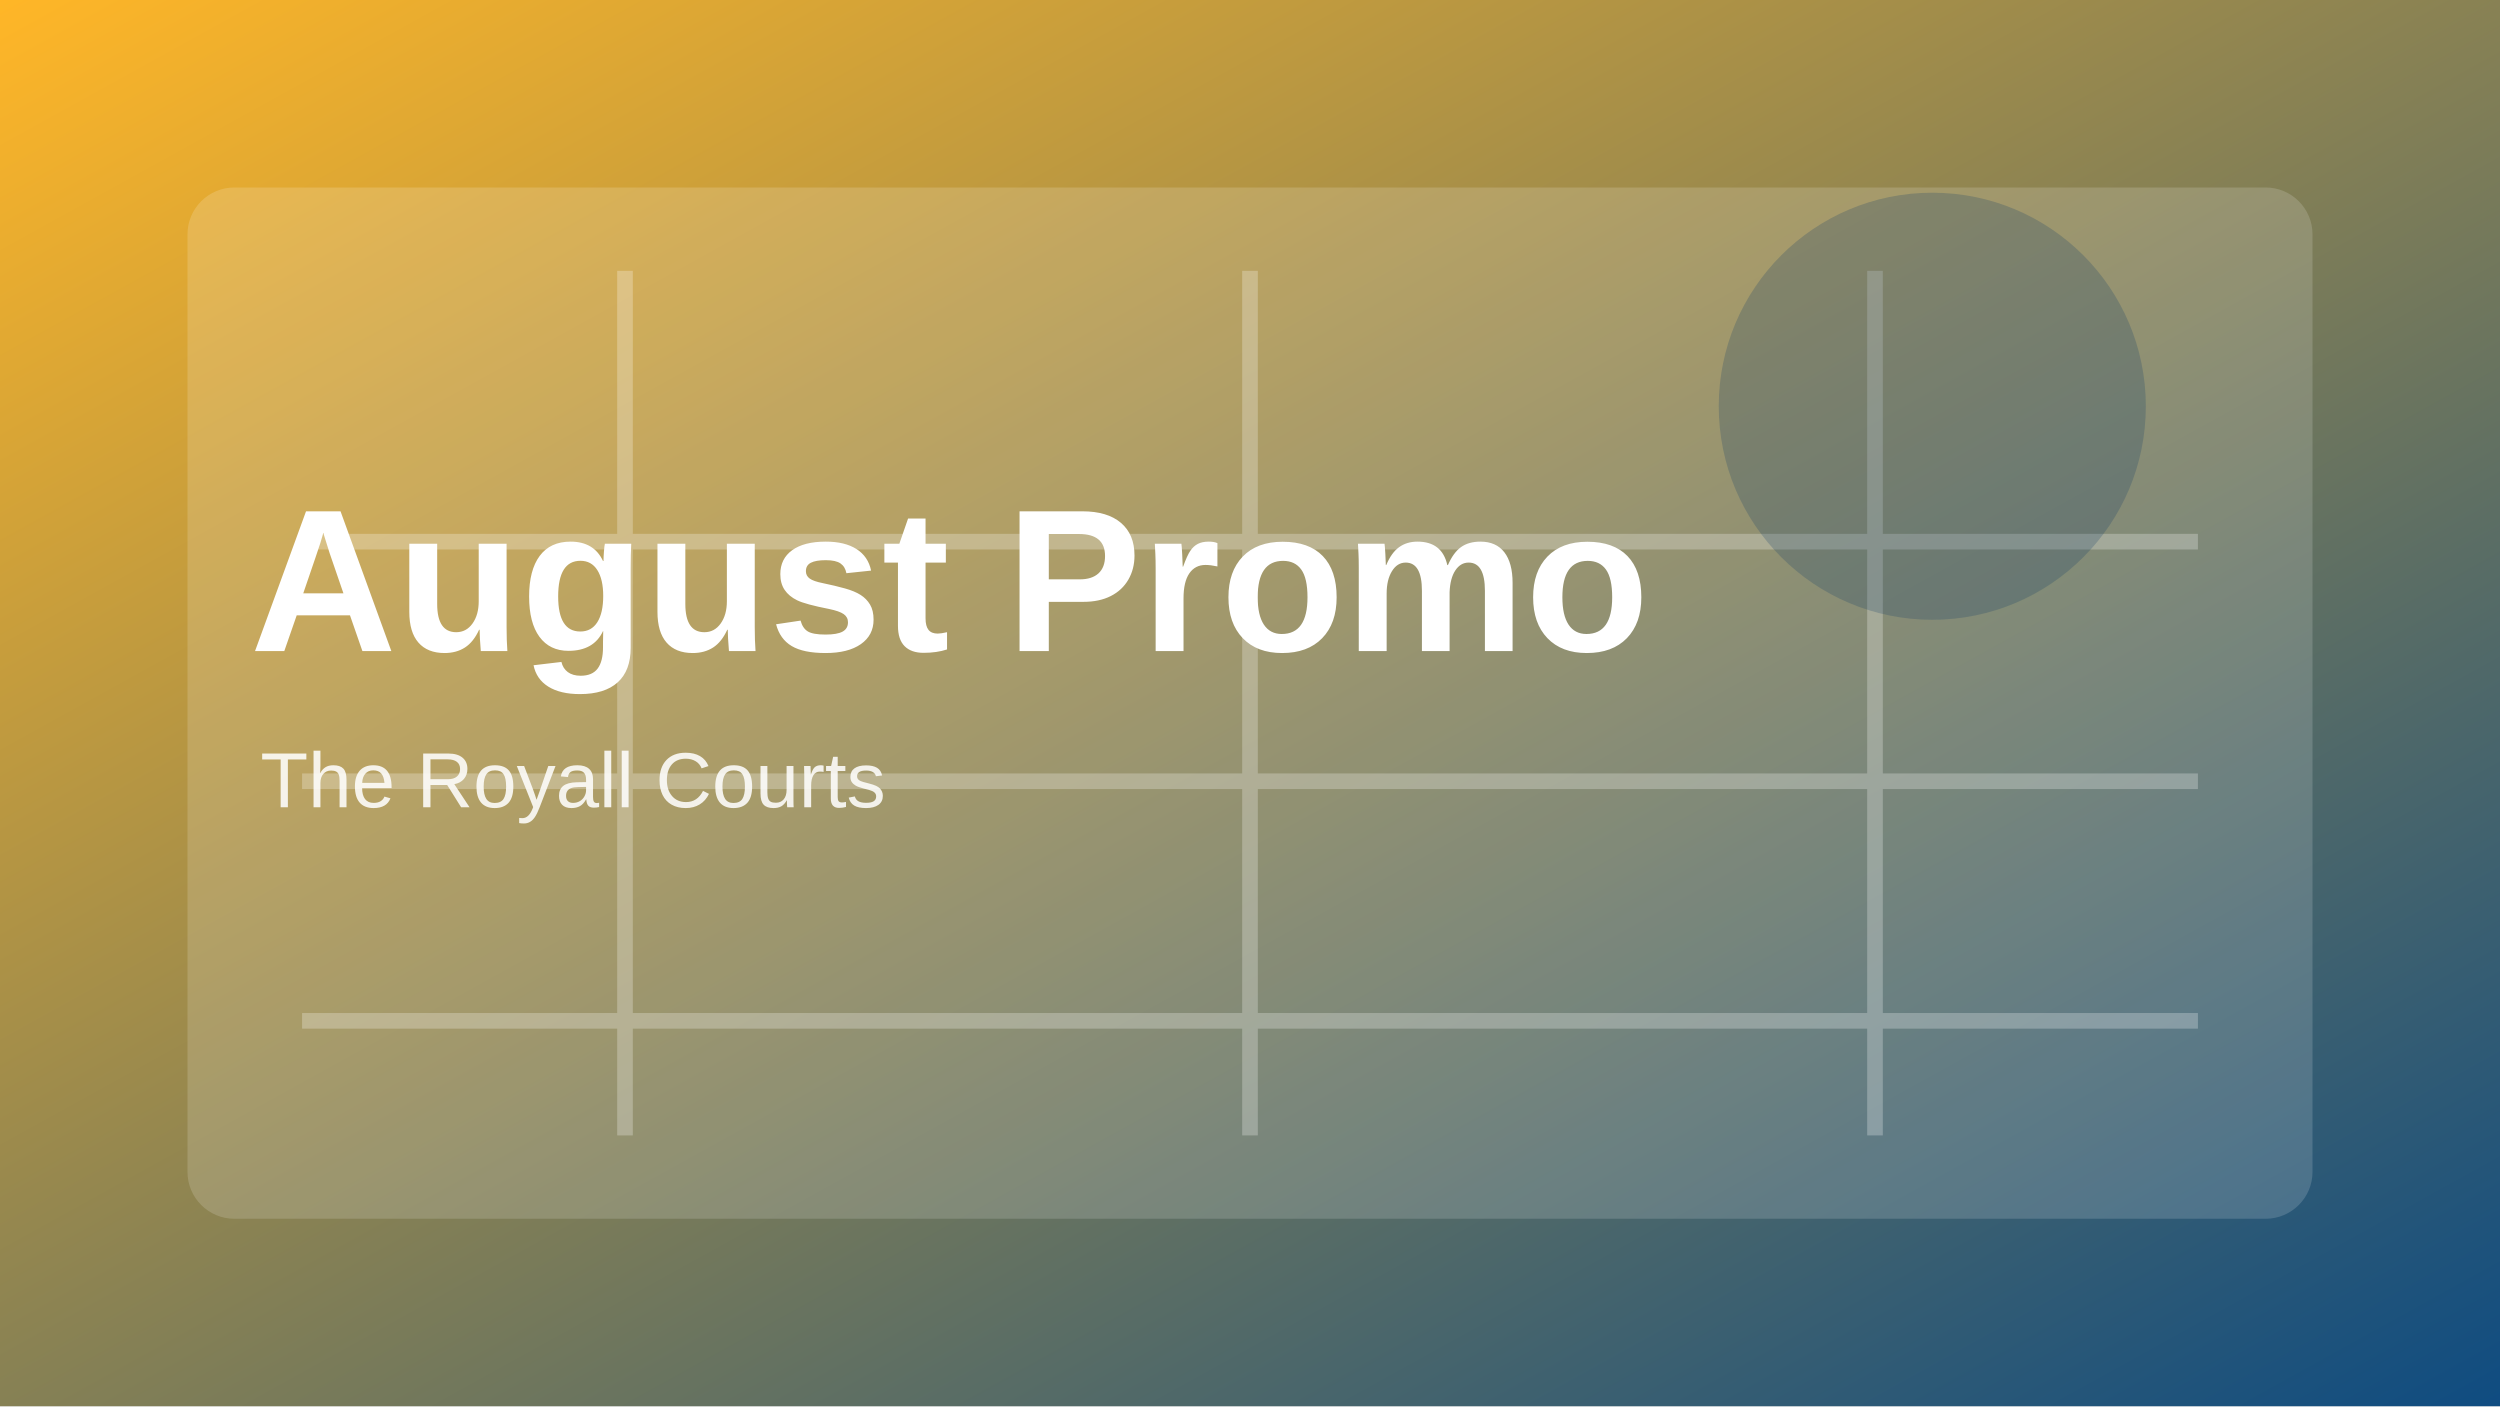
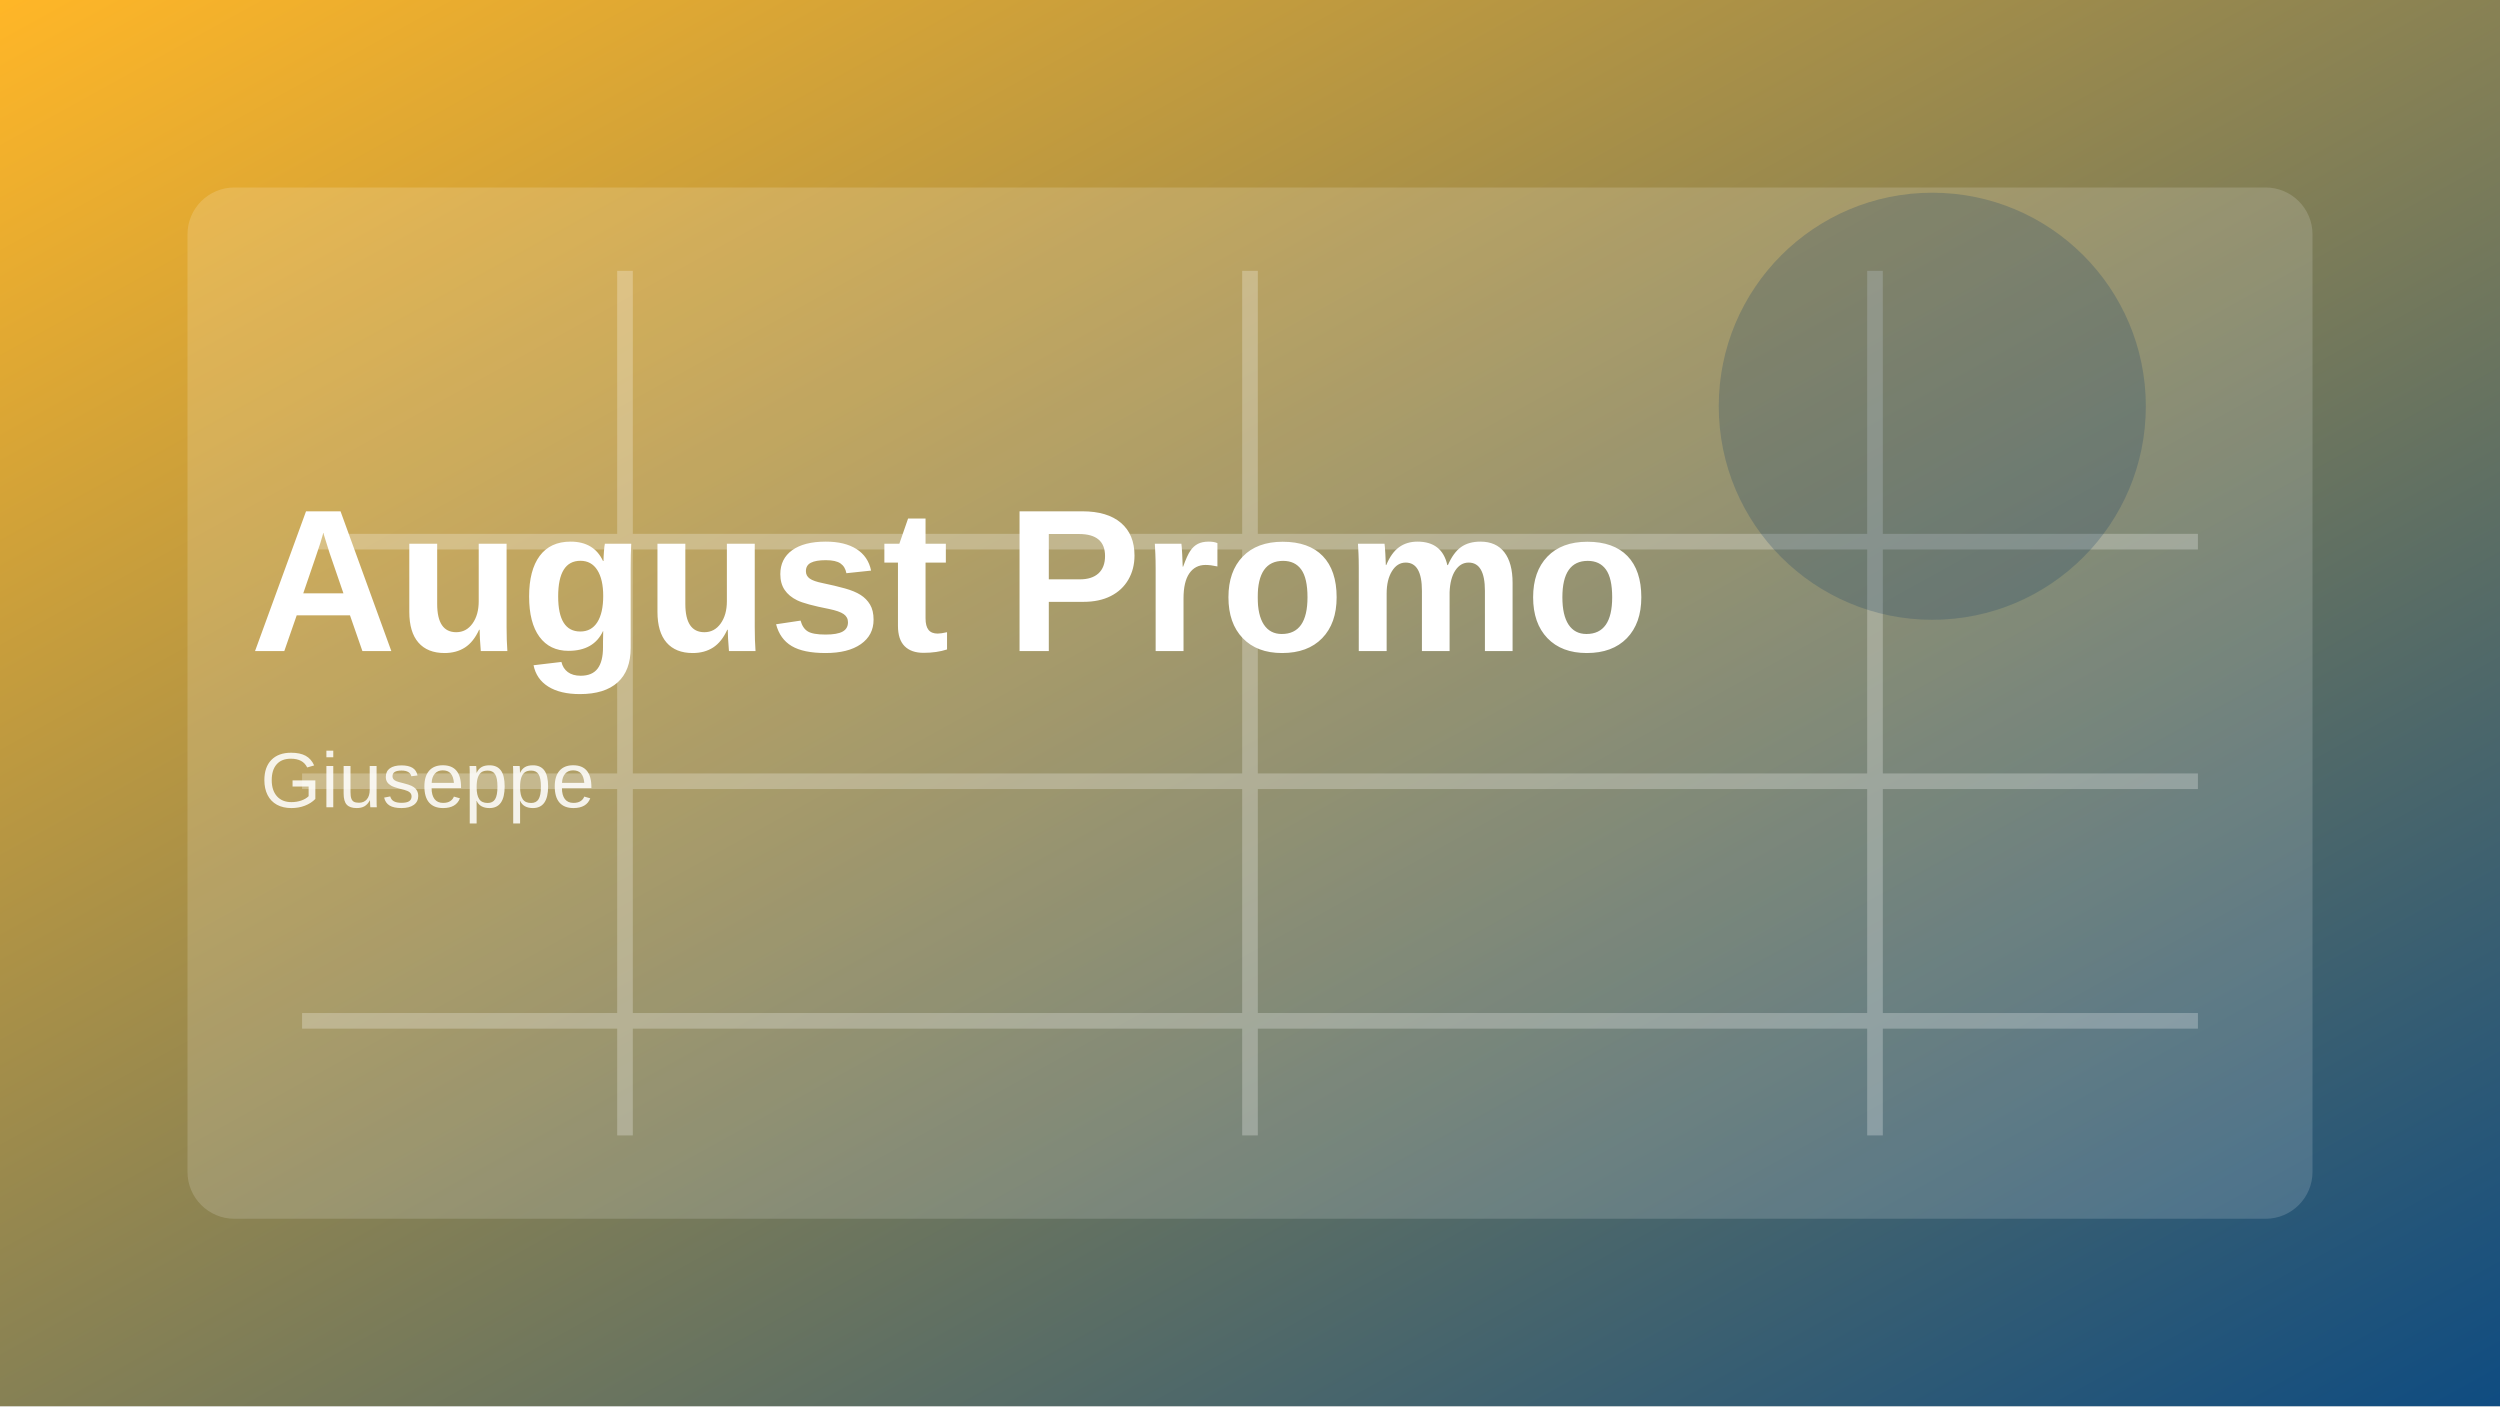
<svg xmlns="http://www.w3.org/2000/svg" width="960" height="540" viewBox="0 0 960 540">
  <defs>
    <linearGradient id="g" x1="0" y1="0" x2="1" y2="1">
      <stop stop-color="#ffb627" />
      <stop offset="1" stop-color="#0f4c81" />
    </linearGradient>
  </defs>
  <rect width="960" height="540" fill="url(#g)" />
  <rect x="72" y="72" width="816" height="396" rx="18" fill="#fff" fill-opacity=".16" />
  <path d="M116 392h728M116 300h728M116 208h728M240 104v332M480 104v332M720 104v332" stroke="#fff" stroke-opacity=".26" stroke-width="6" />
  <circle cx="742" cy="156" r="82" fill="#0a3a64" fill-opacity=".22" />
  <text x="96" y="250" fill="#fff" font-family="Source Sans Pro,Arial,sans-serif" font-size="78" font-weight="800">August Promo</text>
-   <text x="100" y="310" fill="#fff" fill-opacity=".86" font-family="Source Sans Pro,Arial,sans-serif" font-size="30">The Royall Courts</text>
+   <text x="100" y="310" fill="#fff" fill-opacity=".86" font-family="Source Sans Pro,Arial,sans-serif" font-size="30">Giuseppe</text>
</svg>
